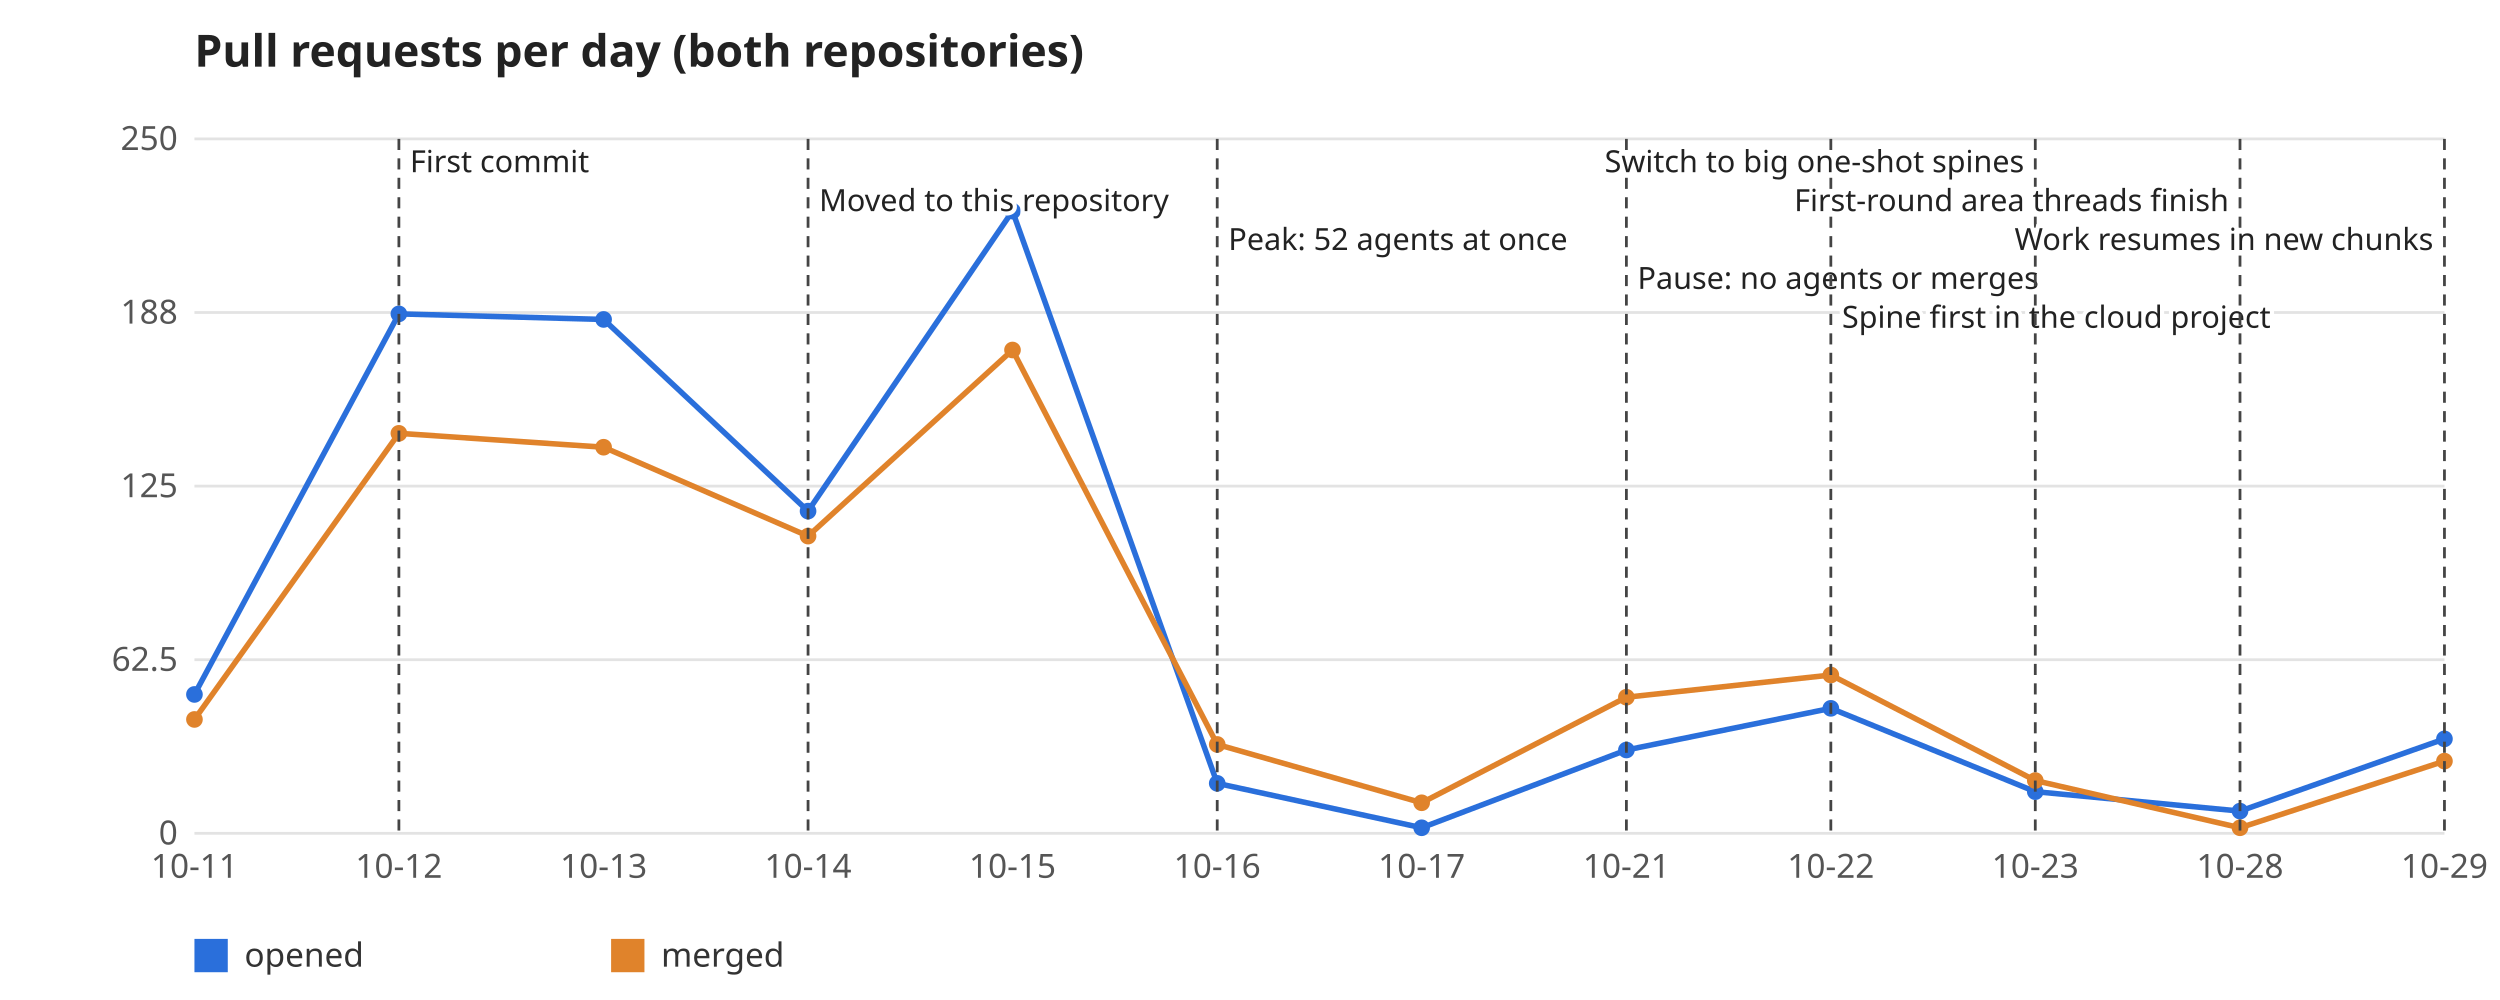
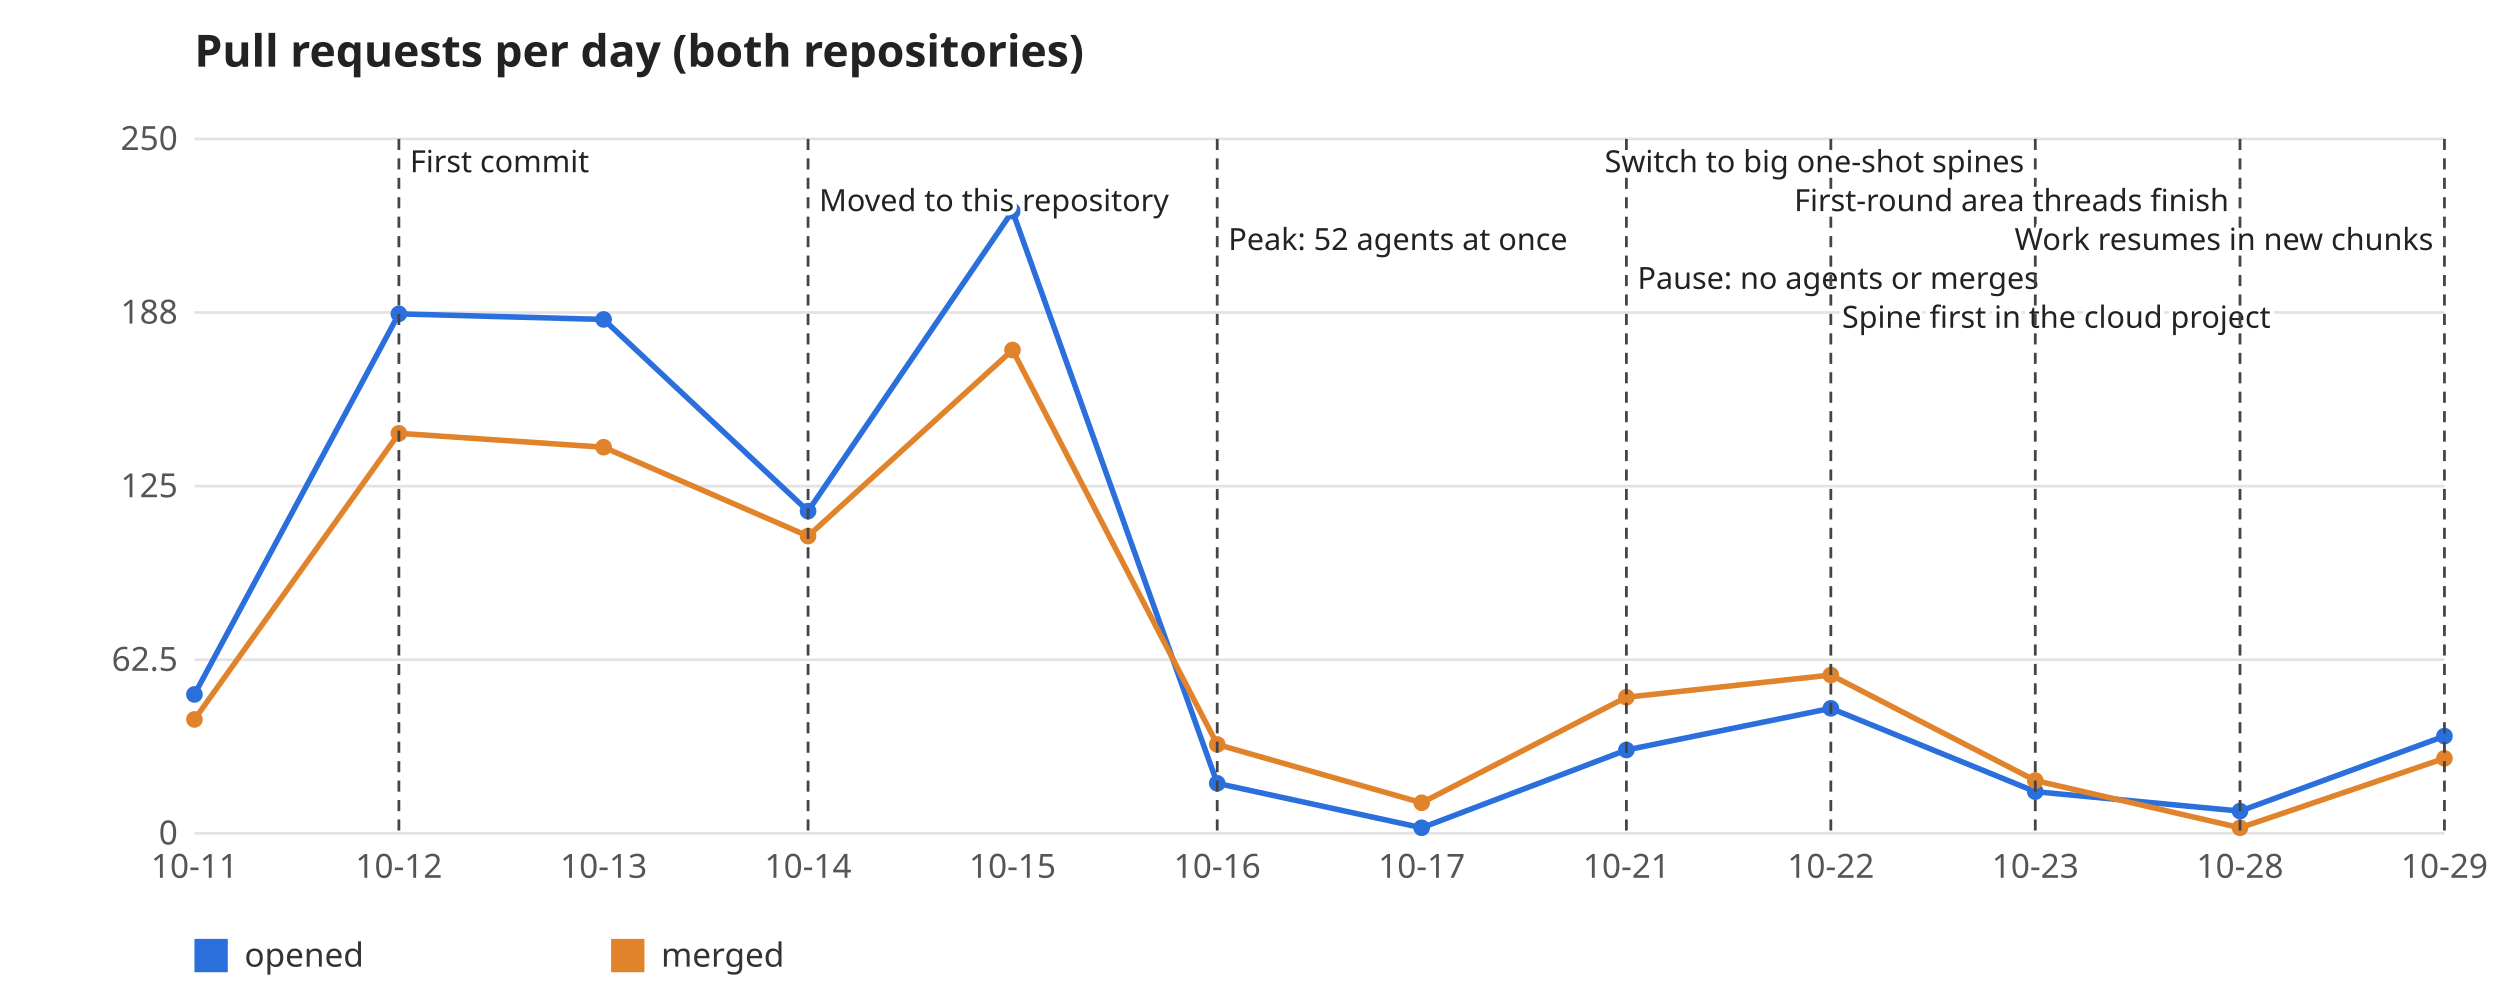
<svg xmlns="http://www.w3.org/2000/svg" viewBox="0 0 900 360" width="900" height="360" font-family="sans-serif" font-size="12">
  <rect width="900" height="360" fill="#fff" />
  <text x="70" y="24" font-size="16" font-weight="bold" fill="#222">Pull requests per day (both repositories)</text>
  <line x1="70" x2="880" y1="300.0" y2="300.0" stroke="#e3e3e3" />
  <text x="64" y="304.0" text-anchor="end" fill="#555">0</text>
  <line x1="70" x2="880" y1="237.5" y2="237.5" stroke="#e3e3e3" />
  <text x="64" y="241.5" text-anchor="end" fill="#555">62.5</text>
  <line x1="70" x2="880" y1="175.0" y2="175.0" stroke="#e3e3e3" />
  <text x="64" y="179.0" text-anchor="end" fill="#555">125</text>
  <line x1="70" x2="880" y1="112.5" y2="112.5" stroke="#e3e3e3" />
  <text x="64" y="116.5" text-anchor="end" fill="#555">188</text>
  <line x1="70" x2="880" y1="50.0" y2="50.0" stroke="#e3e3e3" />
  <text x="64" y="54.0" text-anchor="end" fill="#555">250</text>
  <text x="70.0" y="316" text-anchor="middle" fill="#555">10-11</text>
  <text x="143.6" y="316" text-anchor="middle" fill="#555">10-12</text>
  <text x="217.3" y="316" text-anchor="middle" fill="#555">10-13</text>
  <text x="290.9" y="316" text-anchor="middle" fill="#555">10-14</text>
  <text x="364.5" y="316" text-anchor="middle" fill="#555">10-15</text>
  <text x="438.2" y="316" text-anchor="middle" fill="#555">10-16</text>
  <text x="511.8" y="316" text-anchor="middle" fill="#555">10-17</text>
  <text x="585.5" y="316" text-anchor="middle" fill="#555">10-21</text>
  <text x="659.1" y="316" text-anchor="middle" fill="#555">10-22</text>
  <text x="732.7" y="316" text-anchor="middle" fill="#555">10-23</text>
  <text x="806.4" y="316" text-anchor="middle" fill="#555">10-28</text>
  <text x="880.0" y="316" text-anchor="middle" fill="#555">10-29</text>
-   <polyline points="70.0,250.0 143.6,113.0 217.3,115.0 290.9,184.0 364.5,76.0 438.2,282.0 511.8,298.0 585.5,270.0 659.1,255.0 732.7,285.0 806.4,292.0 880.0,266.0" fill="none" stroke="#2a6fdb" stroke-width="2" />
+   <polyline points="70.0,250.0 143.6,113.0 217.3,115.0 290.9,184.0 364.5,76.0 438.2,282.0 511.8,298.0 585.5,270.0 659.1,255.0 732.7,285.0 806.4,292.0 880.0,265.0" fill="none" stroke="#2a6fdb" stroke-width="2" />
  <circle cx="70.0" cy="250.0" r="3" fill="#2a6fdb" />
  <circle cx="143.6" cy="113.0" r="3" fill="#2a6fdb" />
  <circle cx="217.3" cy="115.0" r="3" fill="#2a6fdb" />
  <circle cx="290.9" cy="184.0" r="3" fill="#2a6fdb" />
  <circle cx="364.5" cy="76.0" r="3" fill="#2a6fdb" />
  <circle cx="438.2" cy="282.0" r="3" fill="#2a6fdb" />
  <circle cx="511.8" cy="298.0" r="3" fill="#2a6fdb" />
  <circle cx="585.5" cy="270.0" r="3" fill="#2a6fdb" />
  <circle cx="659.1" cy="255.0" r="3" fill="#2a6fdb" />
  <circle cx="732.7" cy="285.0" r="3" fill="#2a6fdb" />
  <circle cx="806.4" cy="292.0" r="3" fill="#2a6fdb" />
-   <circle cx="880.0" cy="266.0" r="3" fill="#2a6fdb" />
-   <polyline points="70.0,259.0 143.6,156.0 217.3,161.0 290.9,193.0 364.5,126.0 438.2,268.0 511.8,289.0 585.5,251.0 659.1,243.0 732.7,281.0 806.4,298.0 880.0,274.0" fill="none" stroke="#e0832b" stroke-width="2" />
+   <circle cx="880.0" cy="265.0" r="3" fill="#2a6fdb" />
+   <polyline points="70.0,259.0 143.6,156.0 217.3,161.0 290.9,193.0 364.5,126.0 438.2,268.0 511.8,289.0 585.5,251.0 659.1,243.0 732.7,281.0 806.4,298.0 880.0,273.0" fill="none" stroke="#e0832b" stroke-width="2" />
  <circle cx="70.0" cy="259.0" r="3" fill="#e0832b" />
  <circle cx="143.6" cy="156.0" r="3" fill="#e0832b" />
  <circle cx="217.3" cy="161.0" r="3" fill="#e0832b" />
  <circle cx="290.9" cy="193.0" r="3" fill="#e0832b" />
  <circle cx="364.5" cy="126.0" r="3" fill="#e0832b" />
  <circle cx="438.2" cy="268.0" r="3" fill="#e0832b" />
  <circle cx="511.8" cy="289.0" r="3" fill="#e0832b" />
  <circle cx="585.5" cy="251.0" r="3" fill="#e0832b" />
  <circle cx="659.1" cy="243.0" r="3" fill="#e0832b" />
  <circle cx="732.7" cy="281.0" r="3" fill="#e0832b" />
  <circle cx="806.4" cy="298.0" r="3" fill="#e0832b" />
-   <circle cx="880.0" cy="274.0" r="3" fill="#e0832b" />
+   <circle cx="880.0" cy="273.0" r="3" fill="#e0832b" />
  <line x1="143.6" x2="143.6" y1="50" y2="300" stroke="#444" stroke-dasharray="4 3" />
  <text x="147.6" y="62" text-anchor="start" font-size="11" fill="#222" stroke="#fff" stroke-width="3" paint-order="stroke">First commit</text>
  <line x1="290.9" x2="290.9" y1="50" y2="300" stroke="#444" stroke-dasharray="4 3" />
  <text x="294.9" y="76" text-anchor="start" font-size="11" fill="#222" stroke="#fff" stroke-width="3" paint-order="stroke">Moved to this repository</text>
  <line x1="438.2" x2="438.2" y1="50" y2="300" stroke="#444" stroke-dasharray="4 3" />
  <text x="442.2" y="90" text-anchor="start" font-size="11" fill="#222" stroke="#fff" stroke-width="3" paint-order="stroke">Peak: 52 agents at once</text>
  <line x1="585.5" x2="585.5" y1="50" y2="300" stroke="#444" stroke-dasharray="4 3" />
  <text x="589.5" y="104" text-anchor="start" font-size="11" fill="#222" stroke="#fff" stroke-width="3" paint-order="stroke">Pause: no agents or merges</text>
  <line x1="659.1" x2="659.1" y1="50" y2="300" stroke="#444" stroke-dasharray="4 3" />
  <text x="663.1" y="118" text-anchor="start" font-size="11" fill="#222" stroke="#fff" stroke-width="3" paint-order="stroke">Spine first in the cloud project</text>
  <line x1="732.7" x2="732.7" y1="50" y2="300" stroke="#444" stroke-dasharray="4 3" />
  <text x="728.7" y="62" text-anchor="end" font-size="11" fill="#222" stroke="#fff" stroke-width="3" paint-order="stroke">Switch to big one-shot spines</text>
  <line x1="806.4" x2="806.4" y1="50" y2="300" stroke="#444" stroke-dasharray="4 3" />
  <text x="802.4" y="76" text-anchor="end" font-size="11" fill="#222" stroke="#fff" stroke-width="3" paint-order="stroke">First-round area threads finish</text>
  <line x1="880.0" x2="880.0" y1="50" y2="300" stroke="#444" stroke-dasharray="4 3" />
  <text x="876.0" y="90" text-anchor="end" font-size="11" fill="#222" stroke="#fff" stroke-width="3" paint-order="stroke">Work resumes in new chunks</text>
  <rect x="70" y="338" width="12" height="12" fill="#2a6fdb" />
  <text x="88" y="348" fill="#333">opened</text>
  <rect x="220" y="338" width="12" height="12" fill="#e0832b" />
  <text x="238" y="348" fill="#333">merged</text>
</svg>
